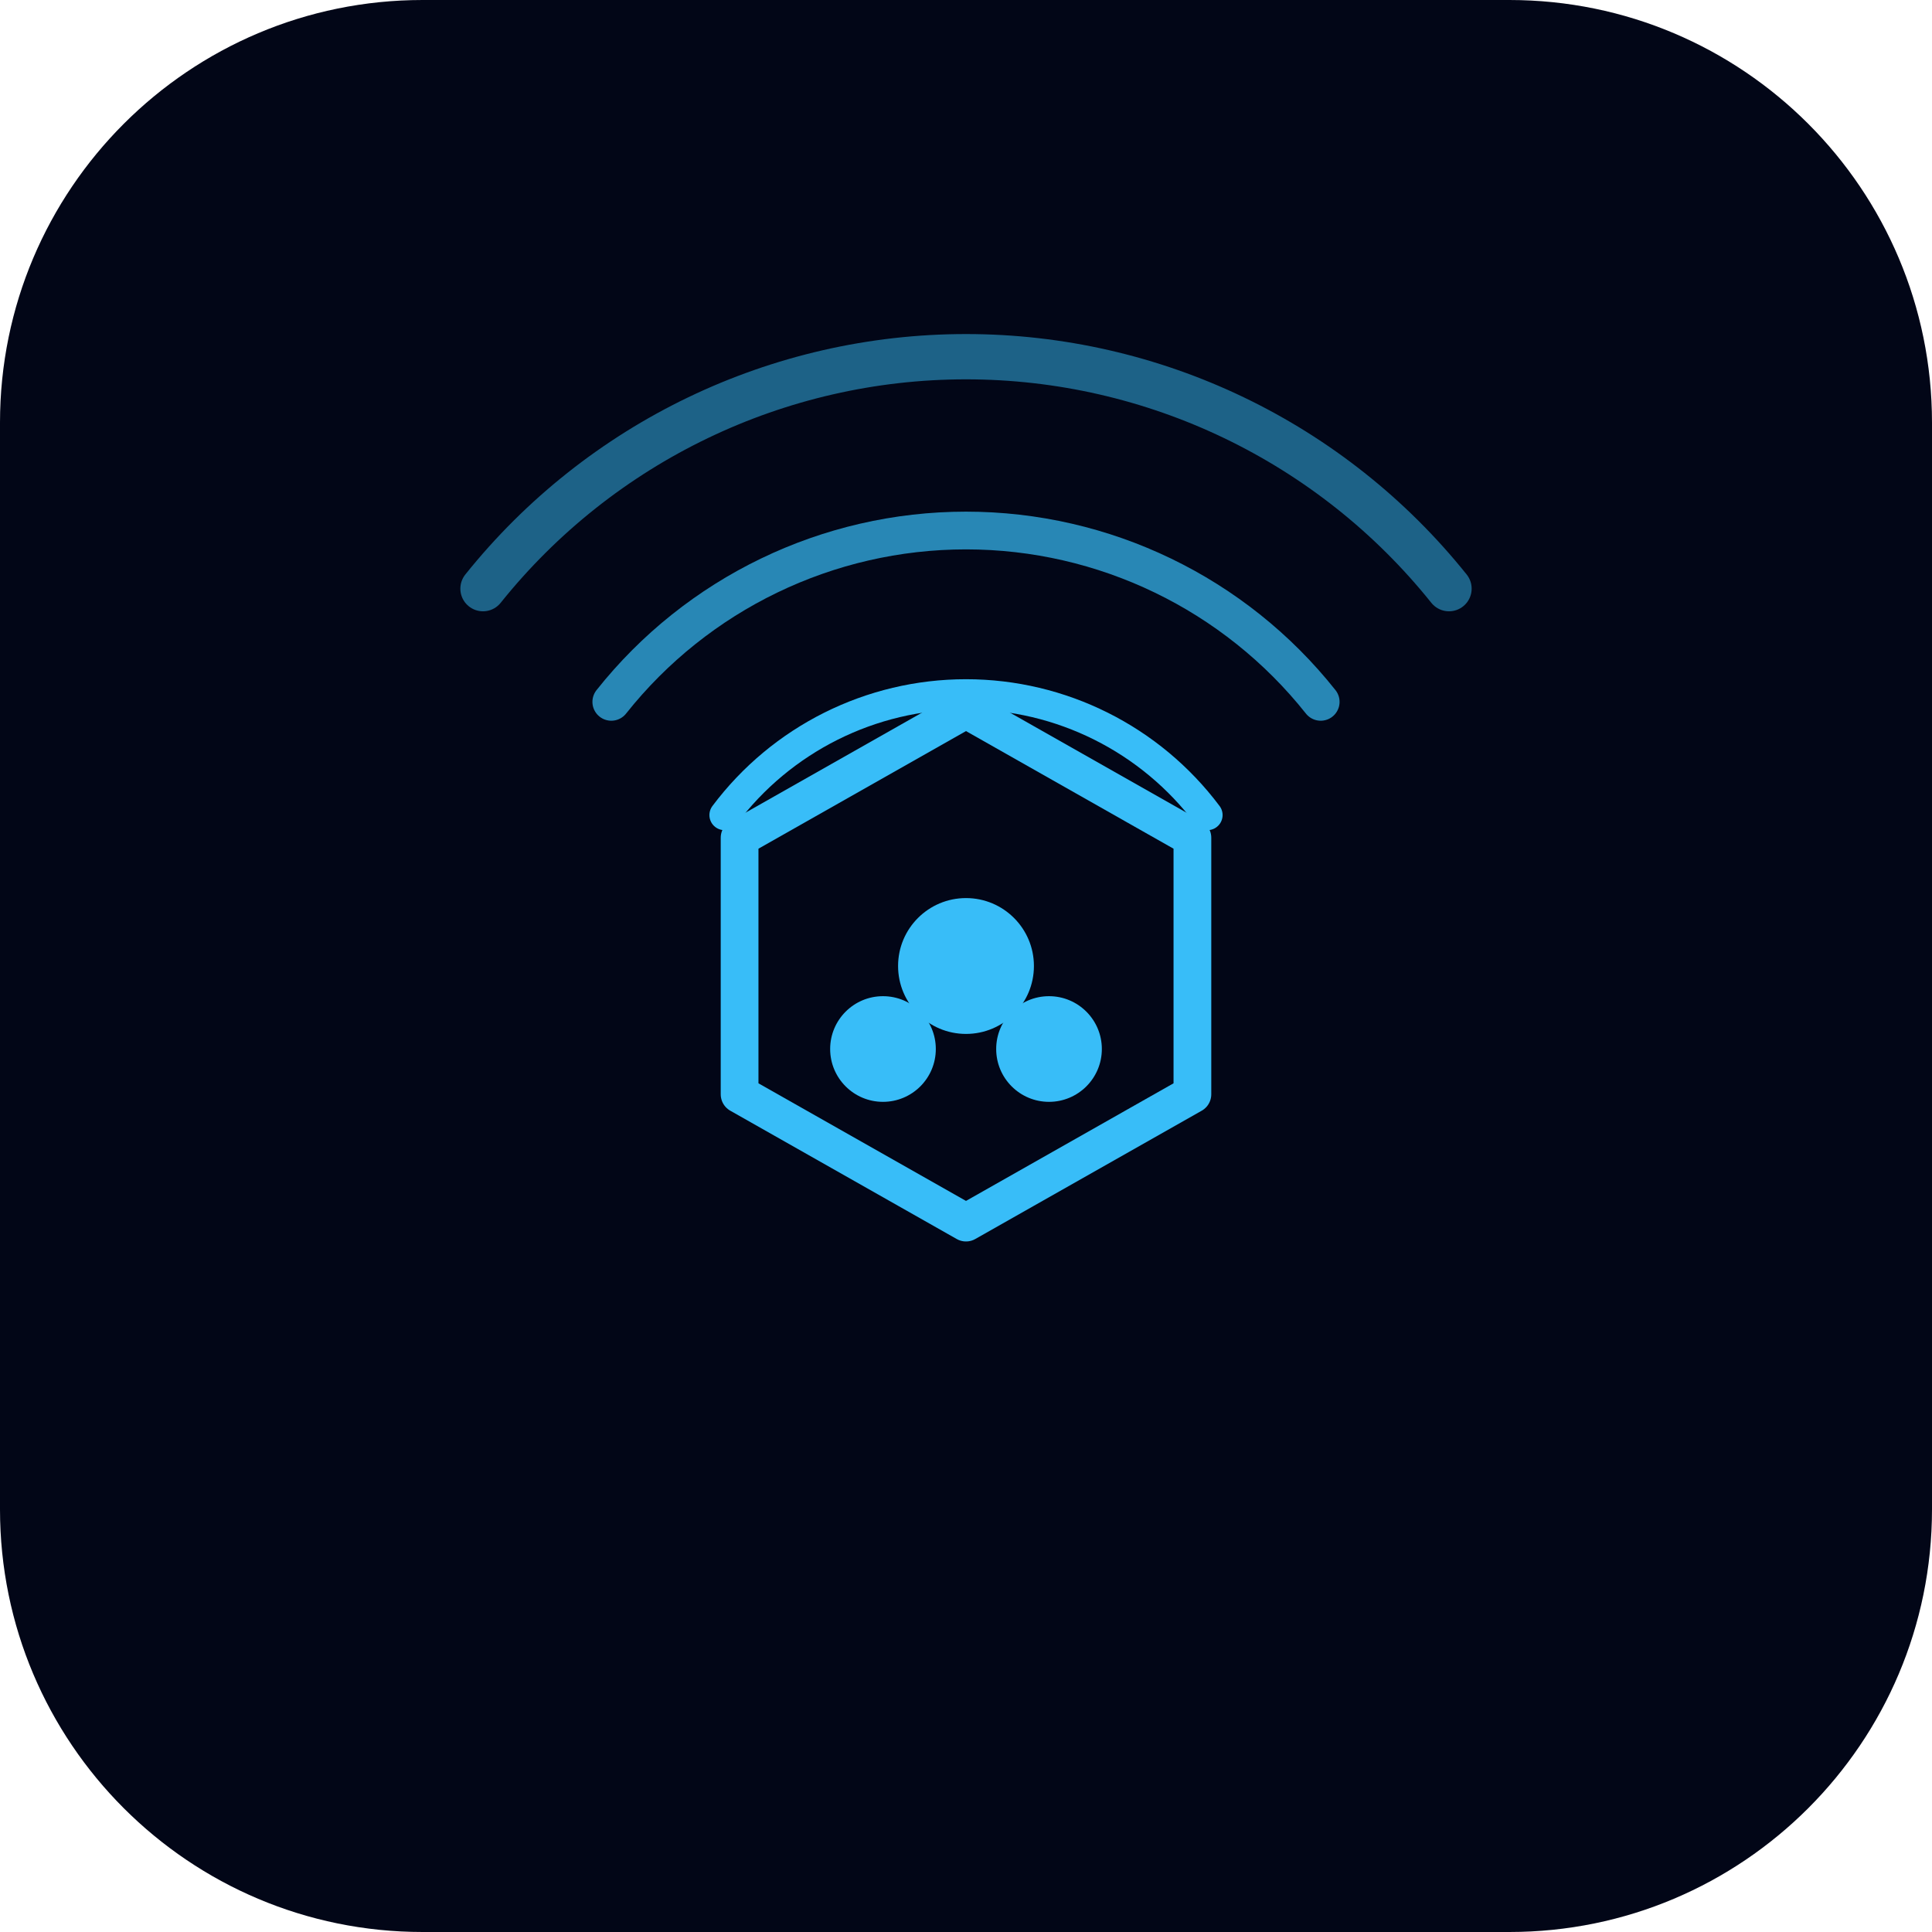
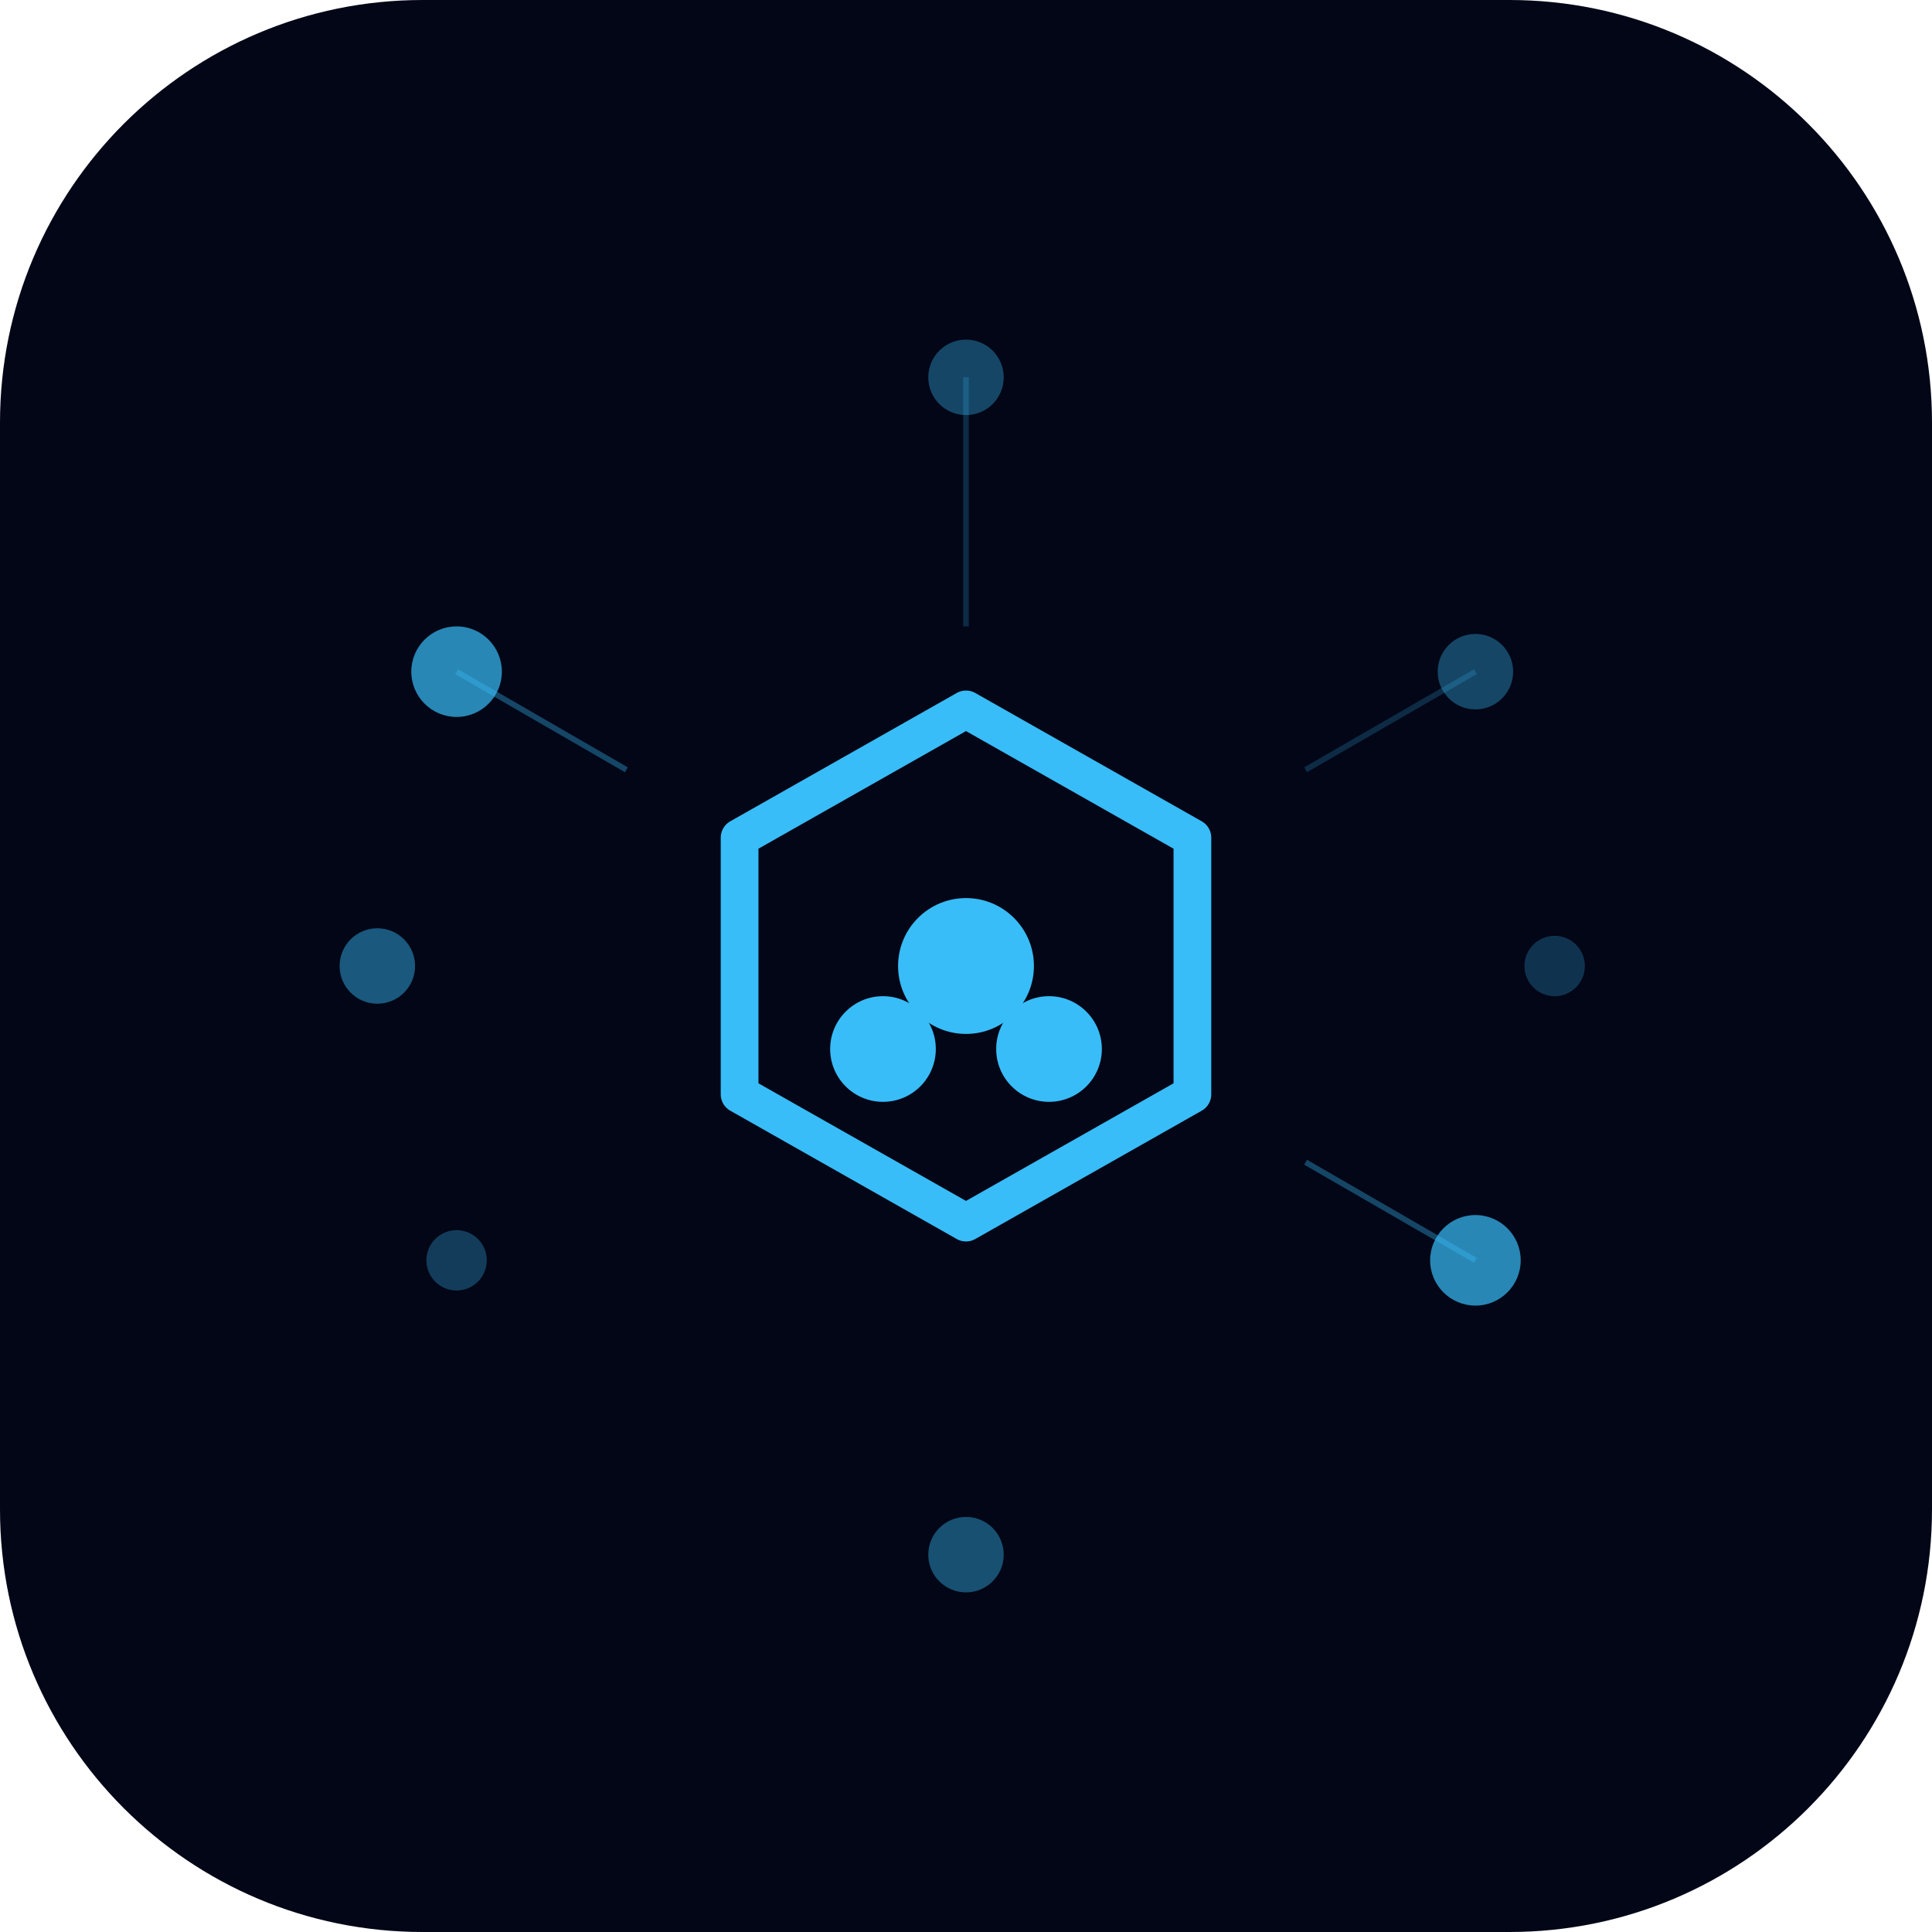
<svg xmlns="http://www.w3.org/2000/svg" viewBox="0 0 512 512" fill="none">
  <rect width="512" height="512" rx="112" fill="#020617" />
  <g transform="translate(256, 256)">
-     <path d="M-128 -100 A164 164 0 0 1 128 -100" stroke="#38BDF8" stroke-width="12" stroke-linecap="round" opacity="0.5" />
-     <path d="M-94 -70 A120 120 0 0 1 94 -70" stroke="#38BDF8" stroke-width="10" stroke-linecap="round" opacity="0.7" />
-     <path d="M-64 -40 A80 80 0 0 1 64 -40" stroke="#38BDF8" stroke-width="8" stroke-linecap="round" />
+     <circle cx="0" cy="-156" r="10" fill="#38BDF8" opacity="0.35" />
+     <circle cx="135" cy="-78" r="10" fill="#38BDF8" opacity="0.35" />
+     <circle cx="-135" cy="-78" r="12" fill="#38BDF8" opacity="0.7" />
+     <circle cx="156" cy="0" r="8" fill="#38BDF8" opacity="0.25" />
+     <circle cx="-156" cy="0" r="10" fill="#38BDF8" opacity="0.45" />
+     <circle cx="135" cy="78" r="12" fill="#38BDF8" opacity="0.7" />
+     <circle cx="-135" cy="78" r="8" fill="#38BDF8" opacity="0.3" />
+     <circle cx="0" cy="156" r="10" fill="#38BDF8" opacity="0.4" />
+     <line x1="0" y1="-156" x2="0" y2="-90" stroke="#38BDF8" stroke-width="1.5" opacity="0.2" />
+     <line x1="135" y1="-78" x2="90" y2="-52" stroke="#38BDF8" stroke-width="1.5" opacity="0.2" />
+     <line x1="-135" y1="-78" x2="-90" y2="-52" stroke="#38BDF8" stroke-width="1.5" opacity="0.35" />
+     <line x1="135" y1="78" x2="90" y2="52" stroke="#38BDF8" stroke-width="1.5" opacity="0.35" />
    <polygon points="0,-68 60,-34 60,34 0,68 -60,34 -60,-34" fill="none" stroke="#38BDF8" stroke-width="10" stroke-linejoin="round" />
    <circle cx="0" cy="0" r="18" fill="#38BDF8" />
    <circle cx="-22" cy="22" r="14" fill="#38BDF8" />
    <circle cx="22" cy="22" r="14" fill="#38BDF8" />
    <line x1="0" y1="0" x2="-22" y2="22" stroke="#38BDF8" stroke-width="6" stroke-linecap="round" />
    <line x1="0" y1="0" x2="22" y2="22" stroke="#38BDF8" stroke-width="6" stroke-linecap="round" />
  </g>
</svg>
